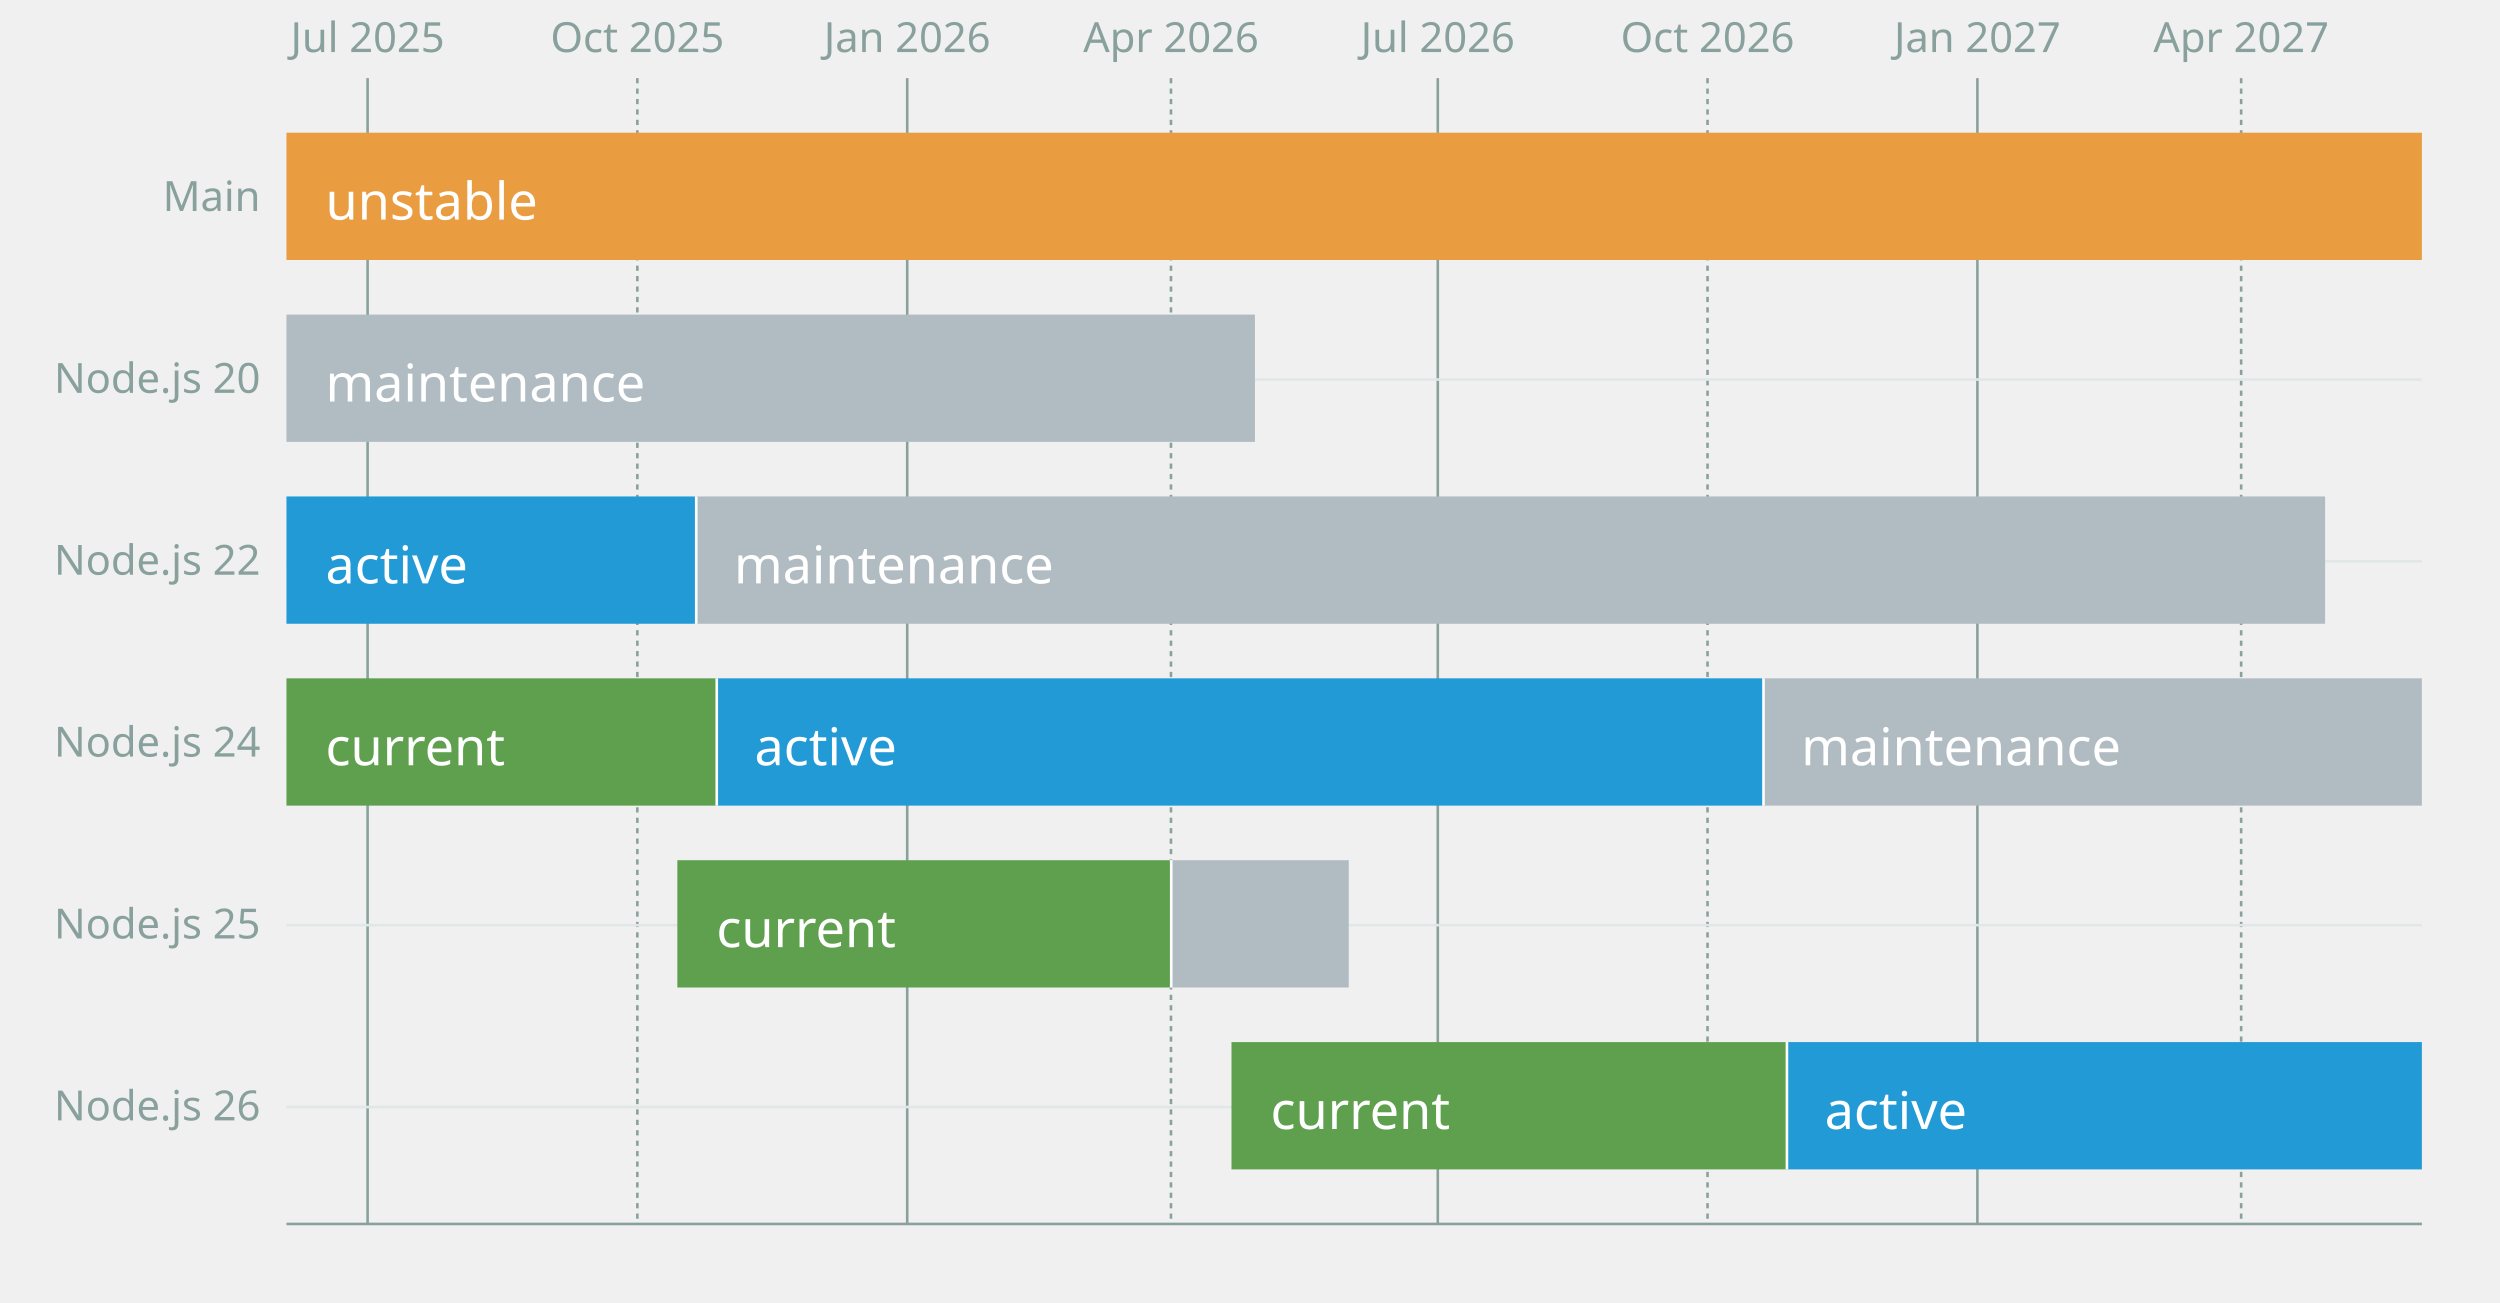
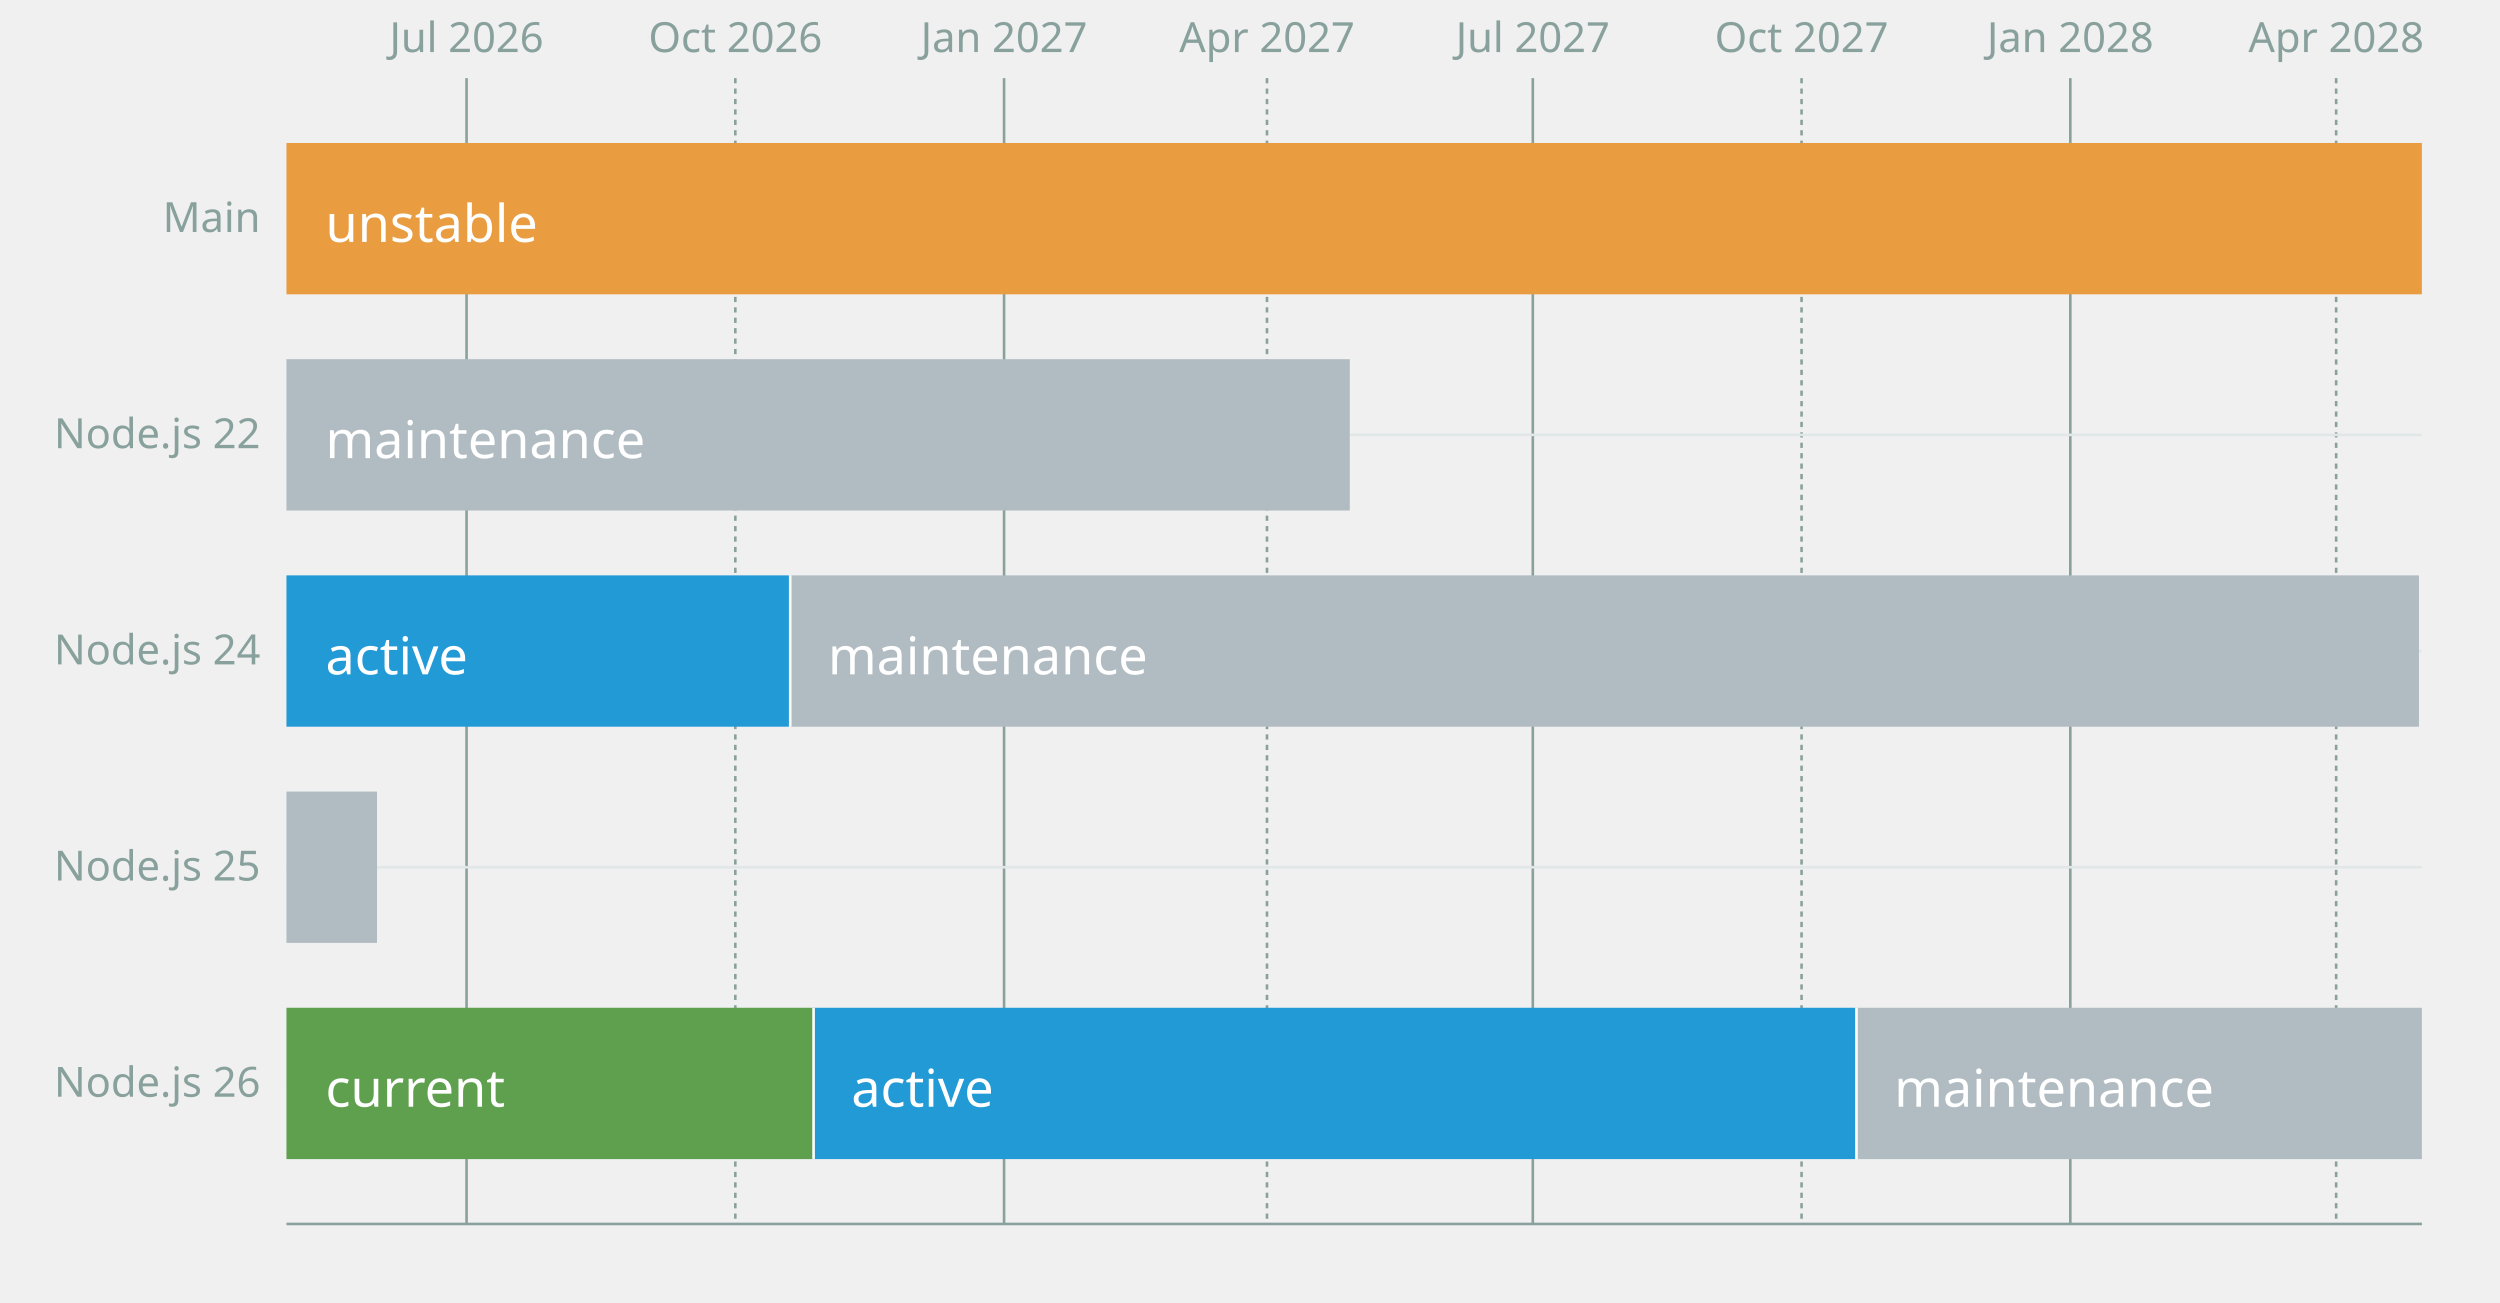
- <svg xmlns="http://www.w3.org/2000/svg" width="960" height="500">
+ <svg xmlns="http://www.w3.org/2000/svg" width="960" height="500" viewBox="0 0 960 500" preserveAspectRatio="xMinYMin meet">
  <defs>
    <style type="text/css"> 
+ svg {
+   width: 100%;
+   height: auto;
+ }
.current {
  fill: #5fa04e;
}
.active {
  fill: #229ad6;
}
.maintenance {
  fill: #b1bcc2;
}
.unstable {
  fill: #e99c40;
}
.bar-join {
  fill: #ffffff;
}
.bar-join.unstable, .bar-join.current {
  display: none;
}
.tick text {
  font: 16px sans-serif;
  fill: #89a19d;
}
.axis--y .tick text {
  text-anchor: end;
}
.label {
  fill: #fff;
  font: 20px sans-serif;
  font-weight: 100;
  text-anchor: start;
  dominant-baseline: middle;
  text-transform: uppercase;
} </style>
  </defs>
  <g id="bar-container" transform="translate(110, 30)">
    <g class="axis axis--x" fill="none" font-size="10" font-family="sans-serif" text-anchor="middle">
-       <g class="tick" opacity="1" transform="translate(30.65878,0)">
-         <line stroke="#89a19d" y2="440" x1="0.5" x2="0.5" />
-         <text fill="#000" y="0" x="0.5" dy="-10">Jul 2025</text>
+       <g class="tick" opacity="1" transform="translate(69.16051,0)">
+         <line stroke="#89a19d" y2="440" />
+         <text fill="currentColor" y="0" dy="-10">Jul 2026</text>
      </g>
-       <g class="tick" opacity="1" transform="translate(134.2405,0)">
-         <line stroke="#89a19d" y2="440" x1="0.5" x2="0.5" stroke-dasharray="2,2" />
-         <text fill="#000" y="0" x="0.5" dy="-10">Oct 2025</text>
+       <g class="tick" opacity="1" transform="translate(172.3616,0)">
+         <line stroke="#89a19d" y2="440" stroke-dasharray="2,2" />
+         <text fill="currentColor" y="0" dy="-10">Oct 2026</text>
      </g>
-       <g class="tick" opacity="1" transform="translate(237.8691,0)">
-         <line stroke="#89a19d" y2="440" x1="0.5" x2="0.5" />
-         <text fill="#000" y="0" x="0.5" dy="-10">Jan 2026</text>
+       <g class="tick" opacity="1" transform="translate(275.5627,0)">
+         <line stroke="#89a19d" y2="440" />
+         <text fill="currentColor" y="0" dy="-10">Jan 2027</text>
      </g>
-       <g class="tick" opacity="1" transform="translate(339.1521,0)">
-         <line stroke="#89a19d" y2="440" x1="0.5" x2="0.5" stroke-dasharray="2,2" />
-         <text fill="#000" y="0" x="0.5" dy="-10">Apr 2026</text>
+       <g class="tick" opacity="1" transform="translate(376.5203,0)">
+         <line stroke="#89a19d" y2="440" stroke-dasharray="2,2" />
+         <text fill="currentColor" y="0" dy="-10">Apr 2027</text>
      </g>
-       <g class="tick" opacity="1" transform="translate(441.6079,0)">
-         <line stroke="#89a19d" y2="440" x1="0.5" x2="0.5" />
-         <text fill="#000" y="0" x="0.5" dy="-10">Jul 2026</text>
+       <g class="tick" opacity="1" transform="translate(478.5996,0)">
+         <line stroke="#89a19d" y2="440" />
+         <text fill="currentColor" y="0" dy="-10">Jul 2027</text>
      </g>
-       <g class="tick" opacity="1" transform="translate(545.1895,0)">
-         <line stroke="#89a19d" y2="440" x1="0.5" x2="0.5" stroke-dasharray="2,2" />
-         <text fill="#000" y="0" x="0.5" dy="-10">Oct 2026</text>
+       <g class="tick" opacity="1" transform="translate(581.8007,0)">
+         <line stroke="#89a19d" y2="440" stroke-dasharray="2,2" />
+         <text fill="currentColor" y="0" dy="-10">Oct 2027</text>
      </g>
-       <g class="tick" opacity="1" transform="translate(648.8181,0)">
-         <line stroke="#89a19d" y2="440" x1="0.5" x2="0.5" />
-         <text fill="#000" y="0" x="0.5" dy="-10">Jan 2027</text>
+       <g class="tick" opacity="1" transform="translate(685.0018,0)">
+         <line stroke="#89a19d" y2="440" />
+         <text fill="currentColor" y="0" dy="-10">Jan 2028</text>
      </g>
-       <g class="tick" opacity="1" transform="translate(750.1011,0)">
-         <line stroke="#89a19d" y2="440" x1="0.5" x2="0.5" stroke-dasharray="2,2" />
-         <text fill="#000" y="0" x="0.5" dy="-10">Apr 2027</text>
+       <g class="tick" opacity="1" transform="translate(787.0812,0)">
+         <line stroke="#89a19d" y2="440" stroke-dasharray="2,2" />
+         <text fill="currentColor" y="0" dy="-10">Apr 2028</text>
      </g>
    </g>
    <g class="axis axis--y" fill="none" font-size="10" font-family="sans-serif" text-anchor="start">
-       <g class="tick" opacity="1" transform="translate(0,45.39683)">
-         <line stroke="#e1e7e7" x2="820" y1="0.5" y2="0.5" />
-         <text fill="#000" x="0" y="0.5" dy="0.32em" dx="-10">Main</text>
+       <g class="tick" opacity="1" transform="translate(0,53.96226)">
+         <line stroke="#e1e7e7" x2="820" />
+         <text fill="currentColor" x="0" dy="0.32em" dx="-10">Main</text>
      </g>
-       <g class="tick" opacity="1" transform="translate(0,115.2381)">
-         <line stroke="#e1e7e7" x2="820" y1="0.5" y2="0.5" />
-         <text fill="#000" x="0" y="0.5" dy="0.32em" dx="-10">Node.js 20</text>
+       <g class="tick" opacity="1" transform="translate(0,136.9811)">
+         <line stroke="#e1e7e7" x2="820" />
+         <text fill="currentColor" x="0" dy="0.32em" dx="-10">Node.js 22</text>
      </g>
-       <g class="tick" opacity="1" transform="translate(0,185.0794)">
-         <line stroke="#e1e7e7" x2="820" y1="0.5" y2="0.5" />
-         <text fill="#000" x="0" y="0.5" dy="0.32em" dx="-10">Node.js 22</text>
+       <g class="tick" opacity="1" transform="translate(0,220)">
+         <line stroke="#e1e7e7" x2="820" />
+         <text fill="currentColor" x="0" dy="0.32em" dx="-10">Node.js 24</text>
      </g>
-       <g class="tick" opacity="1" transform="translate(0,254.9206)">
-         <line stroke="#e1e7e7" x2="820" y1="0.5" y2="0.5" />
-         <text fill="#000" x="0" y="0.5" dy="0.32em" dx="-10">Node.js 24</text>
+       <g class="tick" opacity="1" transform="translate(0,303.0189)">
+         <line stroke="#e1e7e7" x2="820" />
+         <text fill="currentColor" x="0" dy="0.32em" dx="-10">Node.js 25</text>
      </g>
-       <g class="tick" opacity="1" transform="translate(0,324.7619)">
-         <line stroke="#e1e7e7" x2="820" y1="0.5" y2="0.5" />
-         <text fill="#000" x="0" y="0.5" dy="0.32em" dx="-10">Node.js 25</text>
-       </g>
-       <g class="tick" opacity="1" transform="translate(0,394.6032)">
-         <line stroke="#e1e7e7" x2="820" y1="0.5" y2="0.5" />
-         <text fill="#000" x="0" y="0.5" dy="0.32em" dx="-10">Node.js 26</text>
+       <g class="tick" opacity="1" transform="translate(0,386.0377)">
+         <line stroke="#e1e7e7" x2="820" />
+         <text fill="currentColor" x="0" dy="0.32em" dx="-10">Node.js 26</text>
      </g>
      <line y1="440" y2="440" x2="820" stroke="#89a19d" />
    </g>
    <g>
-       <rect class="bar unstable" x="0" y="20.952" width="820" height="48.889" />
-       <rect class="bar-join unstable" x="-1" y="20.952" width="2" height="48.889" style="opacity: 0;" />
-       <text class="label" x="15" y="47.397" style="opacity: 1;">unstable</text>
+       <rect class="bar unstable" x="0" y="24.906" width="820" height="58.113" />
+       <rect class="bar-join unstable" x="-1" y="24.906" width="2" height="58.113" style="opacity: 0;" />
+       <text class="label" x="15" y="55.962" style="opacity: 1;">unstable</text>
    </g>
    <g>
-       <rect class="bar maintenance" x="0" y="90.794" width="371.897" height="48.889" />
-       <rect class="bar-join maintenance" x="-1" y="90.794" width="2" height="48.889" style="opacity: 0;" />
-       <text class="label" x="15" y="117.238" style="opacity: 1;">maintenance</text>
+       <rect class="bar maintenance" x="0" y="107.925" width="408.317" height="58.113" />
+       <rect class="bar-join maintenance" x="-1" y="107.925" width="2" height="58.113" style="opacity: 0;" />
+       <text class="label" x="15" y="138.981" style="opacity: 1;">maintenance</text>
    </g>
    <g>
-       <rect class="bar maintenance" x="156.852" y="160.635" width="625.994" height="48.889" />
-       <rect class="bar-join maintenance" x="155.852" y="160.635" width="2" height="48.889" style="opacity: 1;" />
-       <text class="label" x="171.852" y="187.079" style="opacity: 1;">maintenance</text>
+       <rect class="bar maintenance" x="192.941" y="190.943" width="625.937" height="58.113" />
+       <rect class="bar-join maintenance" x="191.941" y="190.943" width="2" height="58.113" style="opacity: 1;" />
+       <text class="label" x="207.941" y="222" style="opacity: 1;">maintenance</text>
    </g>
    <g>
-       <rect class="bar active" x="0" y="160.635" width="156.852" height="48.889" />
-       <rect class="bar-join active" x="-1" y="160.635" width="2" height="48.889" style="opacity: 0;" />
-       <text class="label" x="15" y="187.079" style="opacity: 1;">active</text>
+       <rect class="bar active" x="0" y="190.943" width="192.941" height="58.113" />
+       <rect class="bar-join active" x="-1" y="190.943" width="2" height="58.113" style="opacity: 0;" />
+       <text class="label" x="15" y="222" style="opacity: 1;">active</text>
    </g>
    <g>
-       <rect class="bar maintenance" x="566.675" y="230.476" width="253.325" height="48.889" />
-       <rect class="bar-join maintenance" x="565.675" y="230.476" width="2" height="48.889" style="opacity: 1;" />
-       <text class="label" x="581.675" y="256.921" style="opacity: 1;">maintenance</text>
+       <rect class="bar maintenance" x="0" y="273.962" width="34.774" height="58.113" />
+       <rect class="bar-join maintenance" x="-1" y="273.962" width="2" height="58.113" style="opacity: 0;" />
+       <text class="label" x="15" y="305.019" style="opacity: 0;">maintenance</text>
    </g>
    <g>
-       <rect class="bar active" x="164.733" y="230.476" width="401.942" height="48.889" />
-       <rect class="bar-join active" x="163.733" y="230.476" width="2" height="48.889" style="opacity: 1;" />
-       <text class="label" x="179.733" y="256.921" style="opacity: 1;">active</text>
+       <rect class="bar maintenance" x="602.38" y="356.981" width="217.62" height="58.113" />
+       <rect class="bar-join maintenance" x="601.38" y="356.981" width="2" height="58.113" style="opacity: 1;" />
+       <text class="label" x="617.38" y="388.038" style="opacity: 1;">maintenance</text>
    </g>
    <g>
-       <rect class="bar current" x="0" y="230.476" width="164.733" height="48.889" />
-       <rect class="bar-join current" x="-1" y="230.476" width="2" height="48.889" style="opacity: 0;" />
-       <text class="label" x="15" y="256.921" style="opacity: 1;">current</text>
+       <rect class="bar active" x="201.915" y="356.981" width="400.465" height="58.113" />
+       <rect class="bar-join active" x="200.915" y="356.981" width="2" height="58.113" style="opacity: 1;" />
+       <text class="label" x="216.915" y="388.038" style="opacity: 1;">active</text>
    </g>
    <g>
-       <rect class="bar maintenance" x="339.246" y="300.317" width="68.679" height="48.889" />
-       <rect class="bar-join maintenance" x="338.246" y="300.317" width="2" height="48.889" style="opacity: 1;" />
-       <text class="label" x="354.246" y="326.762" style="opacity: 0;">maintenance</text>
-     </g>
-     <g>
-       <rect class="bar current" x="150.097" y="300.317" width="189.149" height="48.889" />
-       <rect class="bar-join current" x="149.097" y="300.317" width="2" height="48.889" style="opacity: 0;" />
-       <text class="label" x="165.097" y="326.762" style="opacity: 1;">current</text>
-     </g>
-     <g>
-       <rect class="bar active" x="575.682" y="370.159" width="244.318" height="48.889" />
-       <rect class="bar-join active" x="574.682" y="370.159" width="2" height="48.889" style="opacity: 1;" />
-       <text class="label" x="590.682" y="396.603" style="opacity: 1;">active</text>
-     </g>
-     <g>
-       <rect class="bar current" x="362.89" y="370.159" width="212.793" height="48.889" />
-       <rect class="bar-join current" x="361.89" y="370.159" width="2" height="48.889" style="opacity: 0;" />
-       <text class="label" x="377.89" y="396.603" style="opacity: 1;">current</text>
+       <rect class="bar current" x="0" y="356.981" width="201.915" height="58.113" />
+       <rect class="bar-join current" x="-1" y="356.981" width="2" height="58.113" style="opacity: 0;" />
+       <text class="label" x="15" y="388.038" style="opacity: 1;">current</text>
    </g>
  </g>
</svg>
